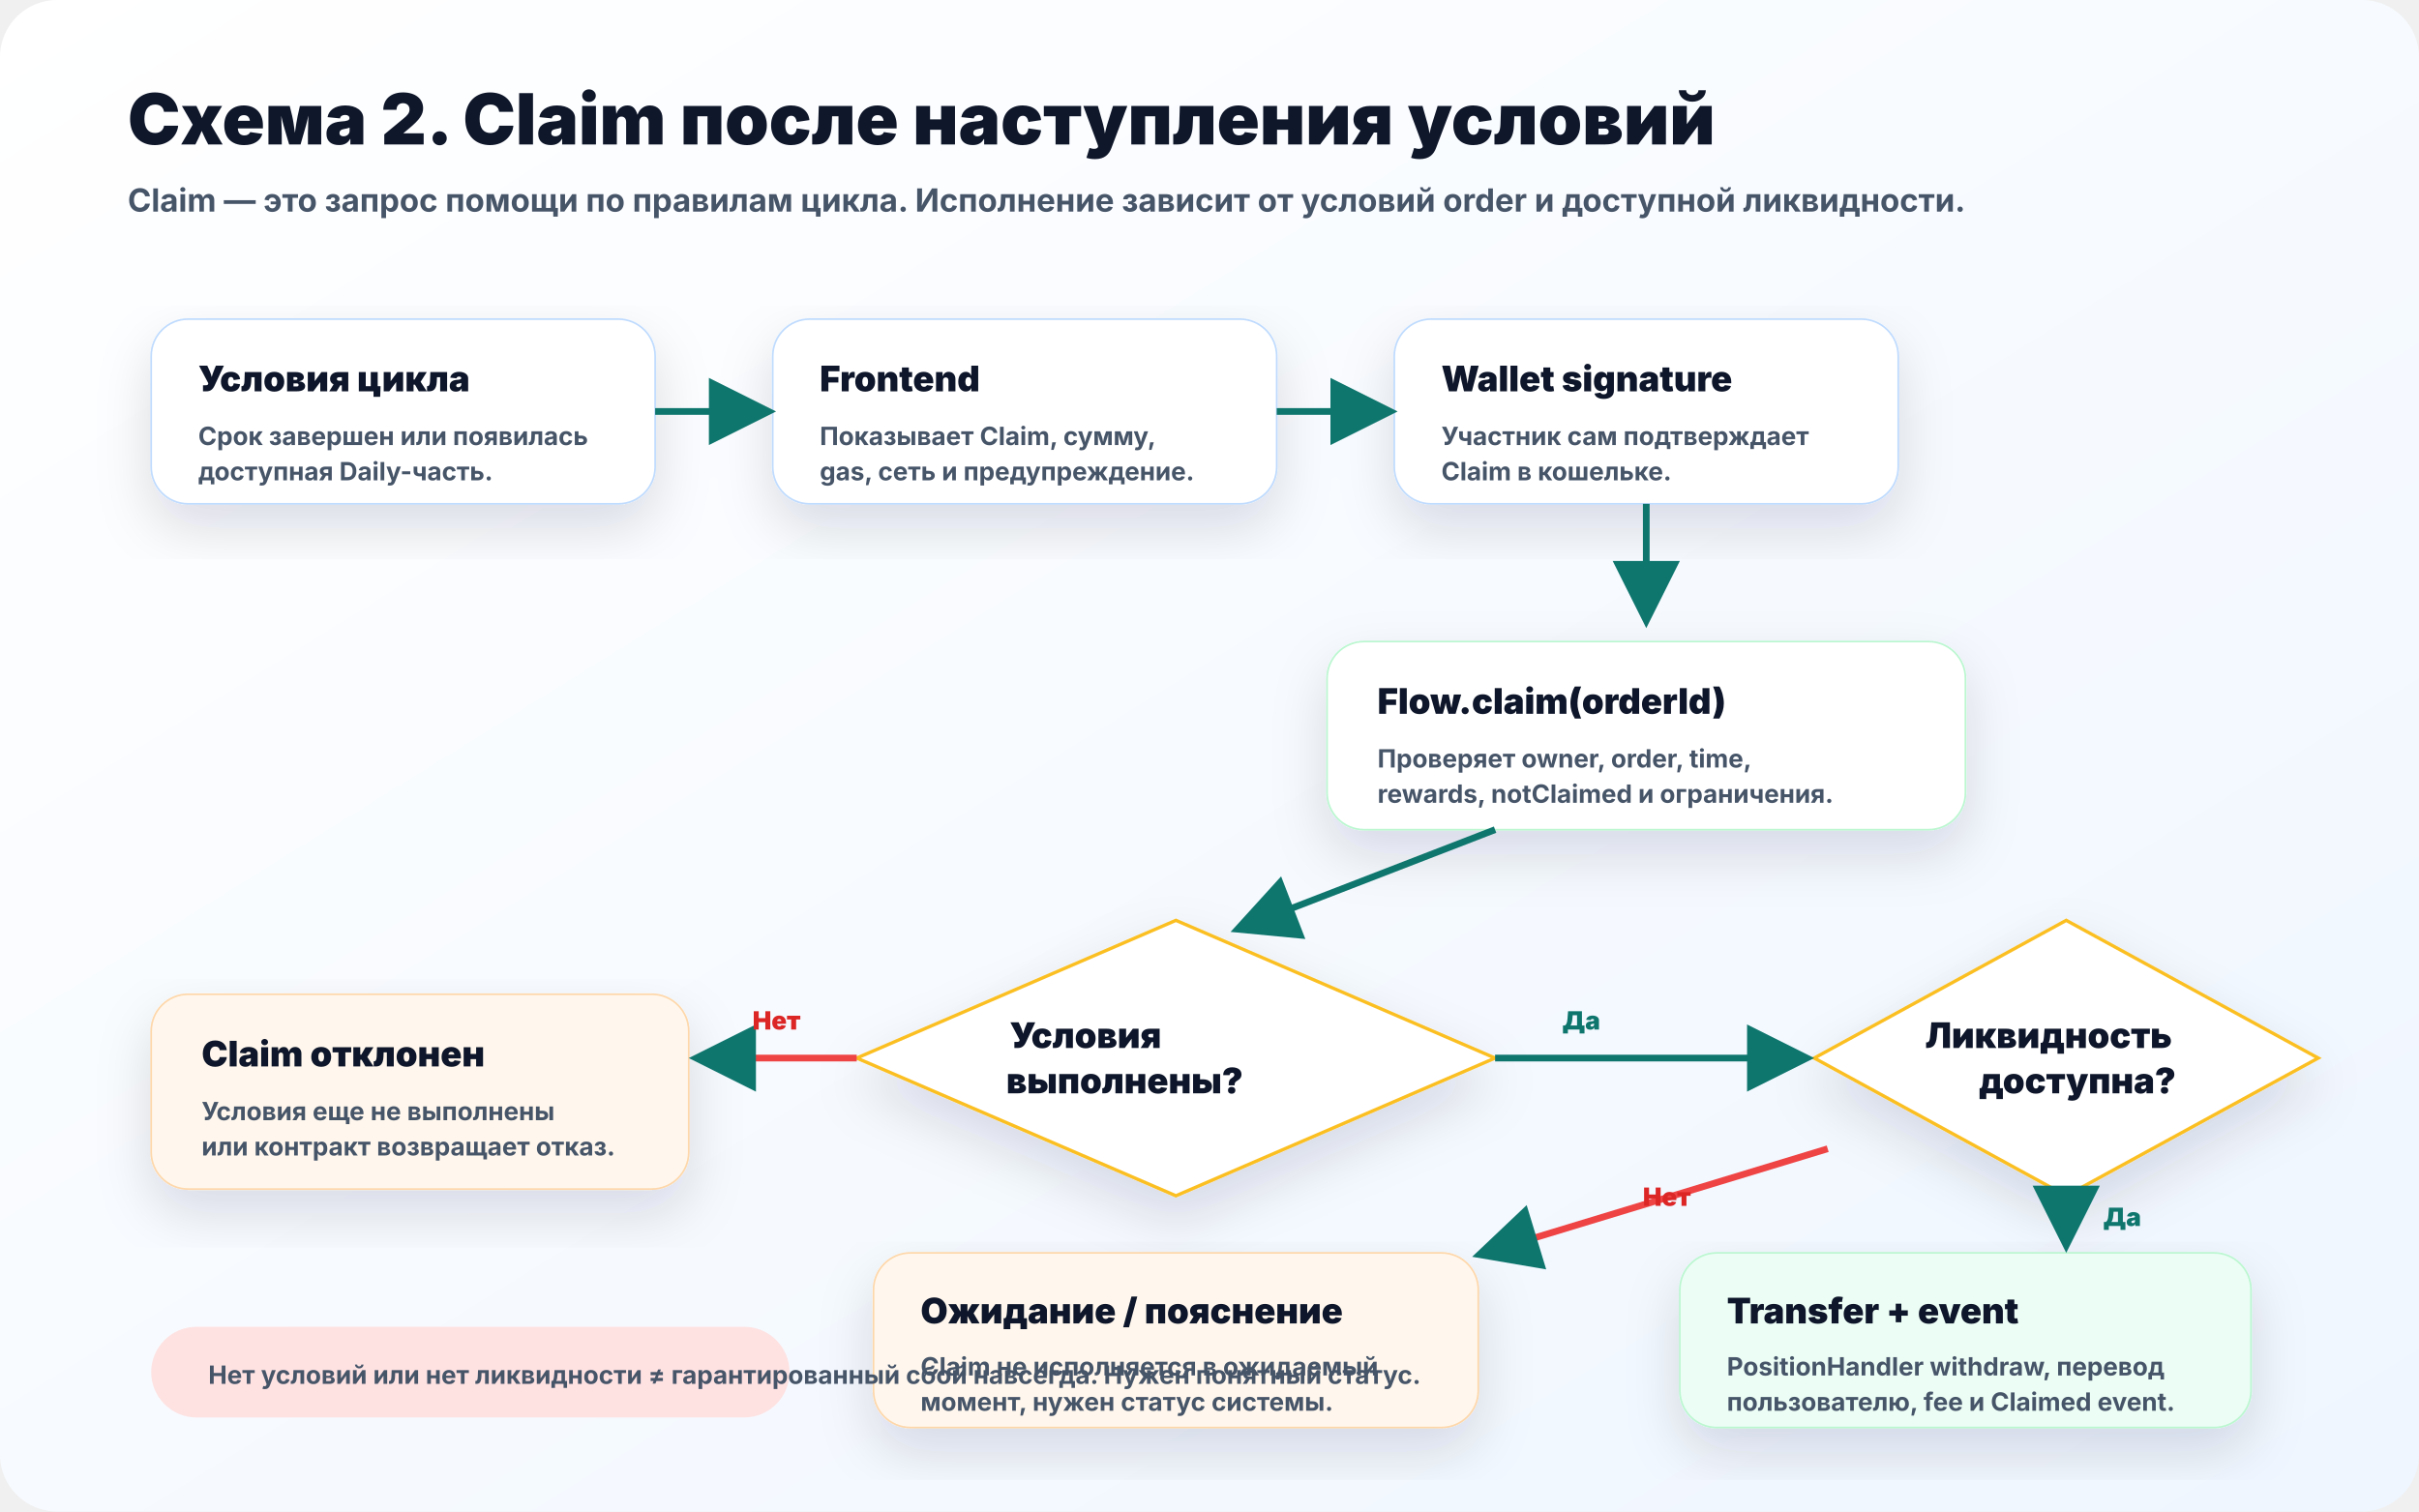
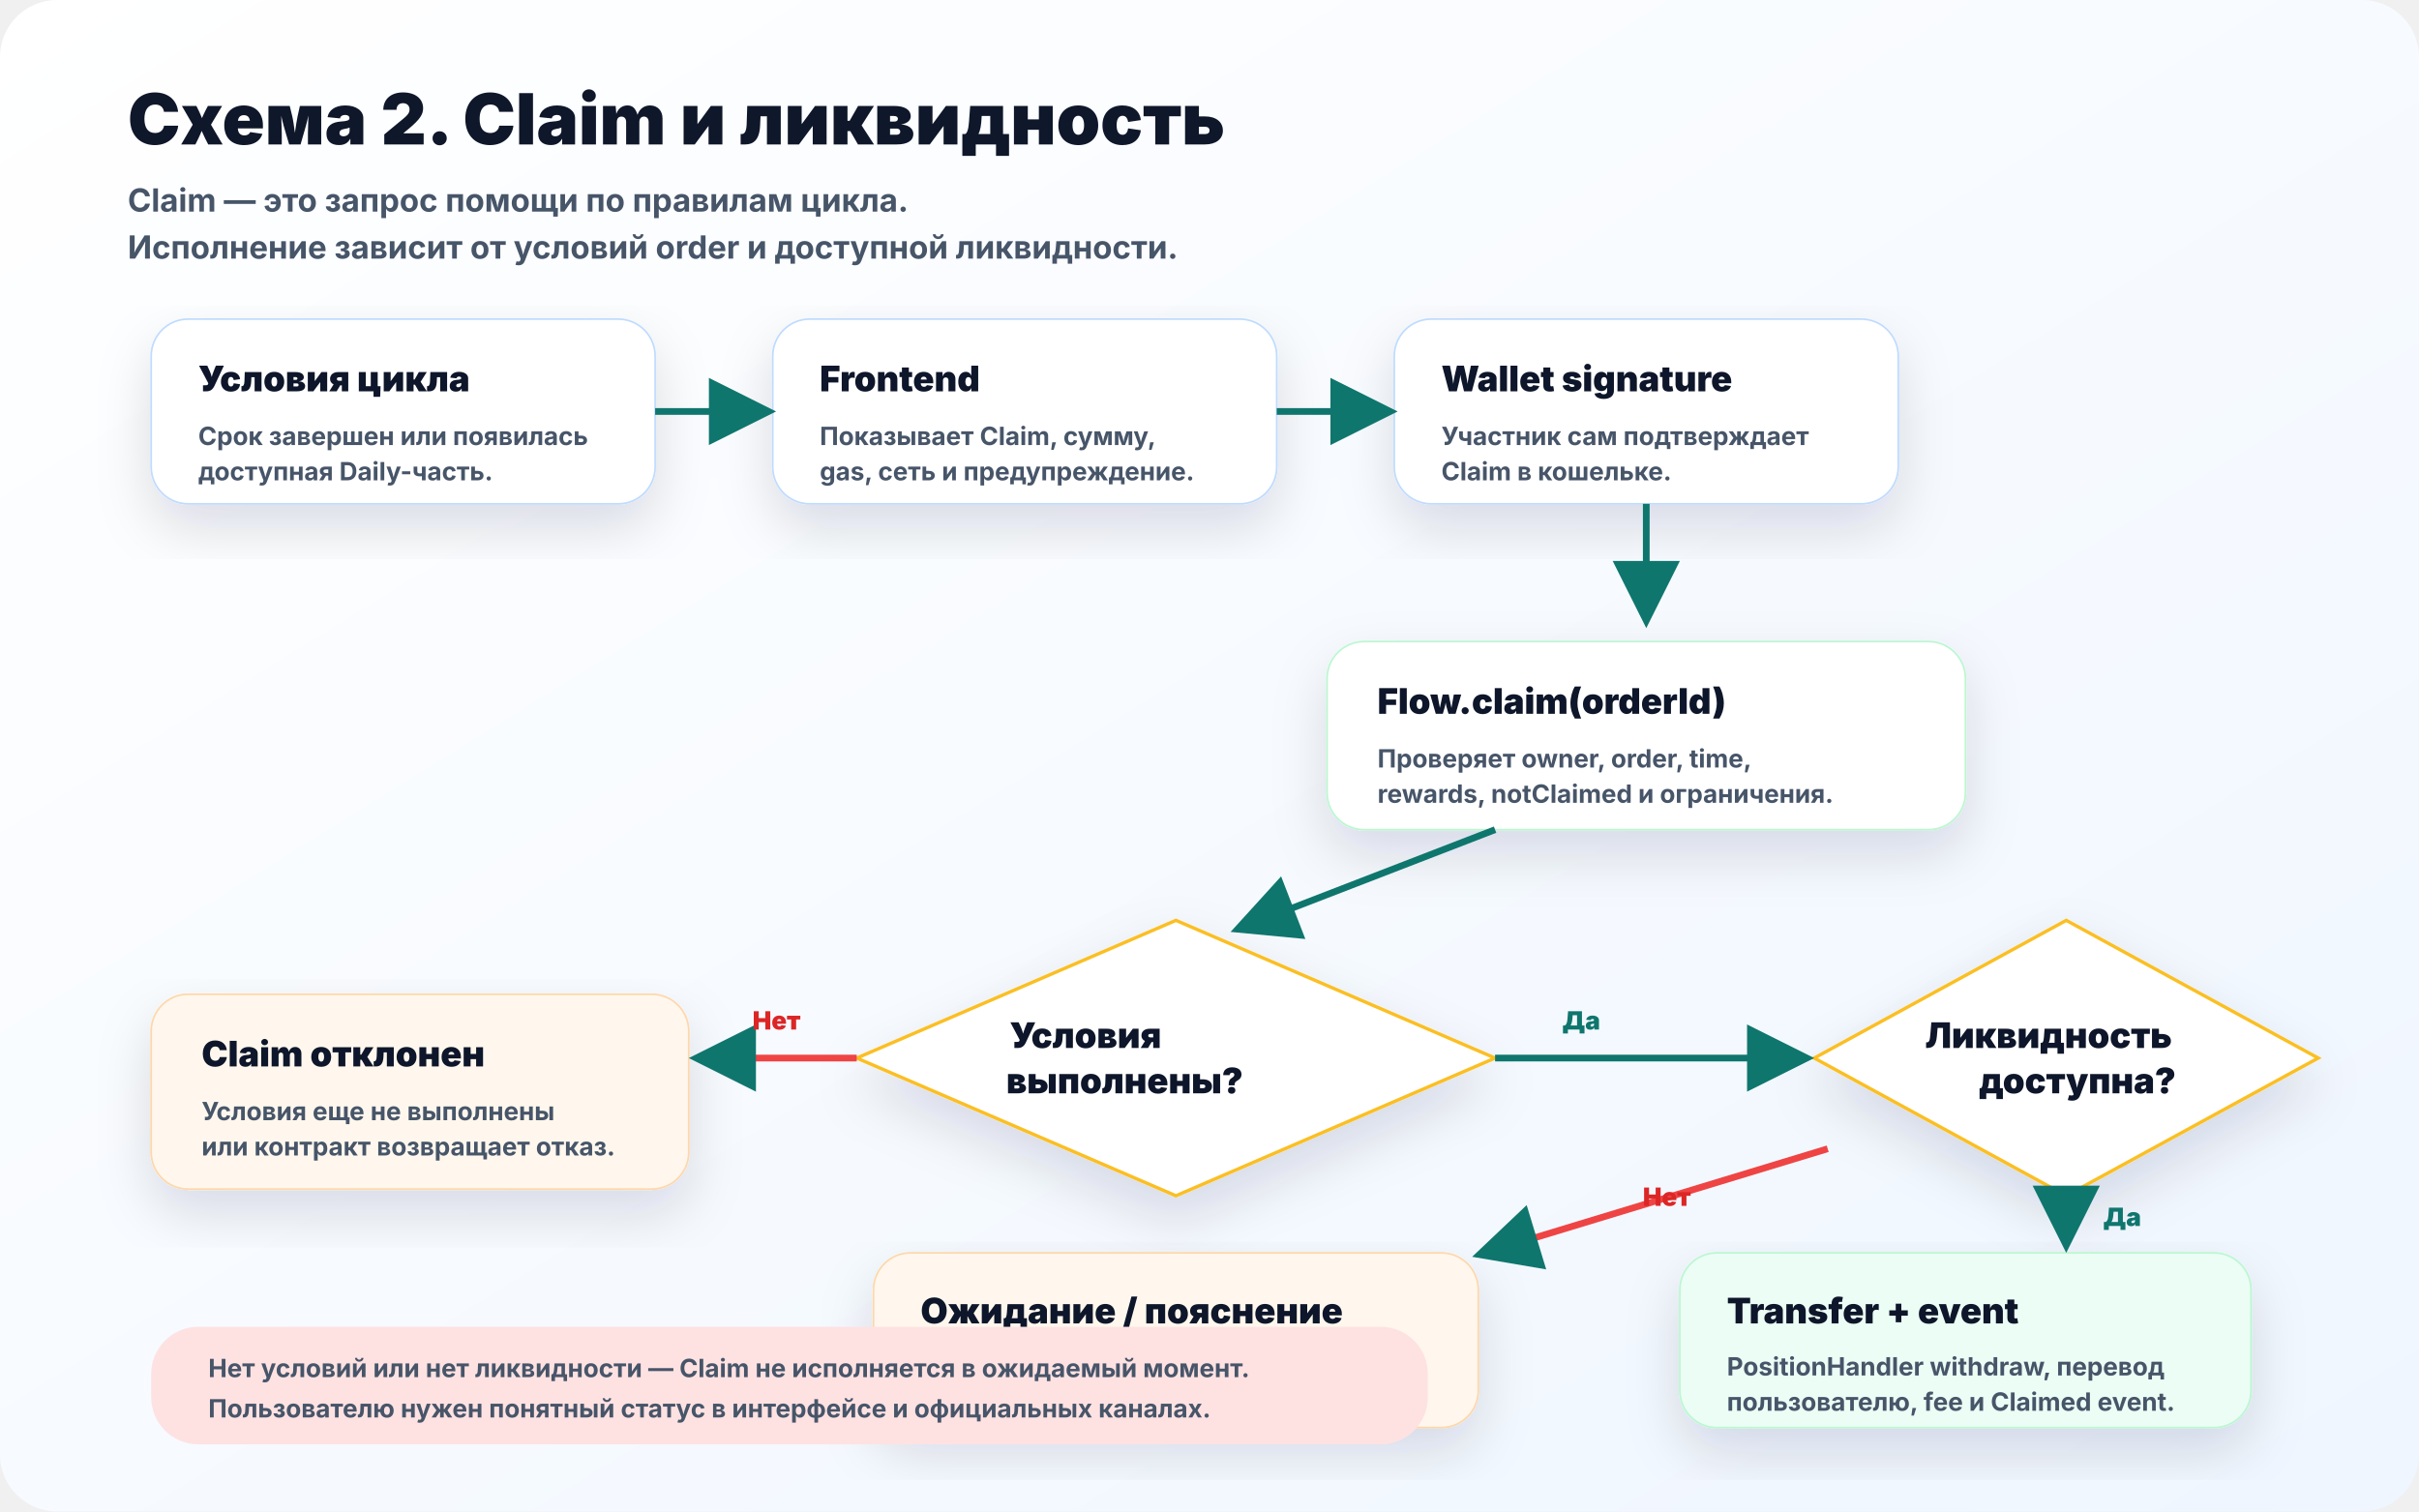
<svg xmlns="http://www.w3.org/2000/svg" width="1440" height="900" viewBox="0 0 1440 900" role="img" aria-labelledby="title desc">
  <defs>
    <linearGradient id="bg" x1="0" x2="1" y1="0" y2="1">
      <stop offset="0" stop-color="#ffffff" />
      <stop offset="1" stop-color="#eff6ff" />
    </linearGradient>
    <linearGradient id="ok" x1="0" x2="1">
      <stop offset="0" stop-color="#10b981" />
      <stop offset="1" stop-color="#14b8a6" />
    </linearGradient>
    <linearGradient id="warn" x1="0" x2="1">
      <stop offset="0" stop-color="#fb923c" />
      <stop offset="1" stop-color="#f97316" />
    </linearGradient>
    <filter id="shadow" x="-20%" y="-20%" width="140%" height="150%">
      <feDropShadow dx="0" dy="14" stdDeviation="16" flood-color="#0f172a" flood-opacity=".13" />
    </filter>
    <marker id="arrow" markerWidth="14" markerHeight="14" refX="10" refY="7" orient="auto">
      <path d="M2,2 L12,7 L2,12 Z" fill="#0f766e" />
    </marker>
    <style>
      .title{font:900 42px Inter,Arial,sans-serif;fill:#0f172a}
      .subtitle{font:700 19px Inter,Arial,sans-serif;fill:#475569}
      .step{font:900 21px Inter,Arial,sans-serif;fill:#0f172a}
      .body{font:700 15px Inter,Arial,sans-serif;fill:#475569}
      .label{font:900 15px Inter,Arial,sans-serif;fill:#0f766e}
      .no{font:900 15px Inter,Arial,sans-serif;fill:#dc2626}
      .line{stroke:#0f766e;stroke-width:4;fill:none;marker-end:url(#arrow)}
      .badline{stroke:#ef4444;stroke-width:4;fill:none;marker-end:url(#arrow)}
    </style>
  </defs>
  <rect width="1440" height="900" rx="34" fill="url(#bg)" />
-   <text x="76" y="86" class="title">Схема 2. Claim после наступления условий</text>
-   <text x="76" y="126" class="subtitle">Claim — это запрос помощи по правилам цикла. Исполнение зависит от условий order и доступной ликвидности.</text>
+   <text x="76" y="86" class="title">Схема 2. Claim и ликвидность</text>
+   <text x="76" y="126" class="subtitle">Claim — это запрос помощи по правилам цикла.</text>
+   <text x="76" y="154" class="subtitle">Исполнение зависит от условий order и доступной ликвидности.</text>
  <g filter="url(#shadow)">
    <g transform="translate(90 190)">
      <rect width="300" height="110" rx="22" fill="#fff" stroke="#bfdbfe" />
      <text x="28" y="43" class="step">Условия цикла</text>
      <text x="28" y="75" class="body">Срок завершен или появилась</text>
      <text x="28" y="96" class="body">доступная Daily-часть.</text>
    </g>
    <g transform="translate(460 190)">
      <rect width="300" height="110" rx="22" fill="#fff" stroke="#bfdbfe" />
      <text x="28" y="43" class="step">Frontend</text>
      <text x="28" y="75" class="body">Показывает Claim, сумму,</text>
      <text x="28" y="96" class="body">gas, сеть и предупреждение.</text>
    </g>
    <g transform="translate(830 190)">
      <rect width="300" height="110" rx="22" fill="#fff" stroke="#bfdbfe" />
      <text x="28" y="43" class="step">Wallet signature</text>
      <text x="28" y="75" class="body">Участник сам подтверждает</text>
      <text x="28" y="96" class="body">Claim в кошельке.</text>
    </g>
  </g>
  <path class="line" d="M390 245H454" />
  <path class="line" d="M760 245H824" />
  <path class="line" d="M980 300V366" />
  <g filter="url(#shadow)">
    <g transform="translate(790 382)">
      <rect width="380" height="112" rx="22" fill="#fff" stroke="#bbf7d0" />
      <text x="30" y="43" class="step">Flow.claim(orderId)</text>
      <text x="30" y="75" class="body">Проверяет owner, order, time,</text>
      <text x="30" y="96" class="body">rewards, notClaimed и ограничения.</text>
    </g>
    <g transform="translate(510 548)">
      <path d="M190 0 L380 82 L190 164 L0 82 Z" fill="#fff" stroke="#fbbf24" stroke-width="2" />
      <text x="91" y="76" class="step">Условия</text>
      <text x="89" y="103" class="step">выполнены?</text>
    </g>
    <g transform="translate(1080 548)">
      <path d="M150 0 L300 82 L150 164 L0 82 Z" fill="#fff" stroke="#fbbf24" stroke-width="2" />
      <text x="66" y="76" class="step">Ликвидность</text>
      <text x="98" y="103" class="step">доступна?</text>
    </g>
  </g>
  <path class="line" d="M890 494L740 552" />
  <path class="line" d="M890 630H1072" />
  <text x="930" y="613" class="label">Да</text>
  <g filter="url(#shadow)">
    <g transform="translate(90 592)">
      <rect width="320" height="116" rx="22" fill="#fff7ed" stroke="#fed7aa" />
      <text x="30" y="43" class="step">Claim отклонен</text>
      <text x="30" y="75" class="body">Условия еще не выполнены</text>
      <text x="30" y="96" class="body">или контракт возвращает отказ.</text>
    </g>
  </g>
  <path class="badline" d="M510 630H418" />
  <text x="448" y="613" class="no">Нет</text>
  <g filter="url(#shadow)">
    <g transform="translate(1000 746)">
      <rect width="340" height="104" rx="22" fill="#ecfdf5" stroke="#bbf7d0" />
      <text x="28" y="42" class="step">Transfer + event</text>
      <text x="28" y="73" class="body">PositionHandler withdraw, перевод</text>
      <text x="28" y="94" class="body">пользователю, fee и Claimed event.</text>
    </g>
    <g transform="translate(520 746)">
      <rect width="360" height="104" rx="22" fill="#fff7ed" stroke="#fed7aa" />
      <text x="28" y="42" class="step">Ожидание / пояснение</text>
      <text x="28" y="73" class="body">Claim не исполняется в ожидаемый</text>
      <text x="28" y="94" class="body">момент, нужен статус системы.</text>
    </g>
  </g>
  <path class="line" d="M1230 712V738" />
  <text x="1252" y="730" class="label">Да</text>
  <path class="badline" d="M1088 684L884 746" />
  <text x="978" y="718" class="no">Нет</text>
-   <rect x="90" y="790" width="380" height="54" rx="27" fill="#fee2e2" />
-   <text x="124" y="824" class="body">Нет условий или нет ликвидности ≠ гарантированный сбой навсегда. Нужен понятный статус.</text>
+   <rect x="90" y="790" width="760" height="70" rx="28" fill="#fee2e2" />
+   <text x="124" y="820" class="body">Нет условий или нет ликвидности — Claim не исполняется в ожидаемый момент.</text>
+   <text x="124" y="844" class="body">Пользователю нужен понятный статус в интерфейсе и официальных каналах.</text>
</svg>
